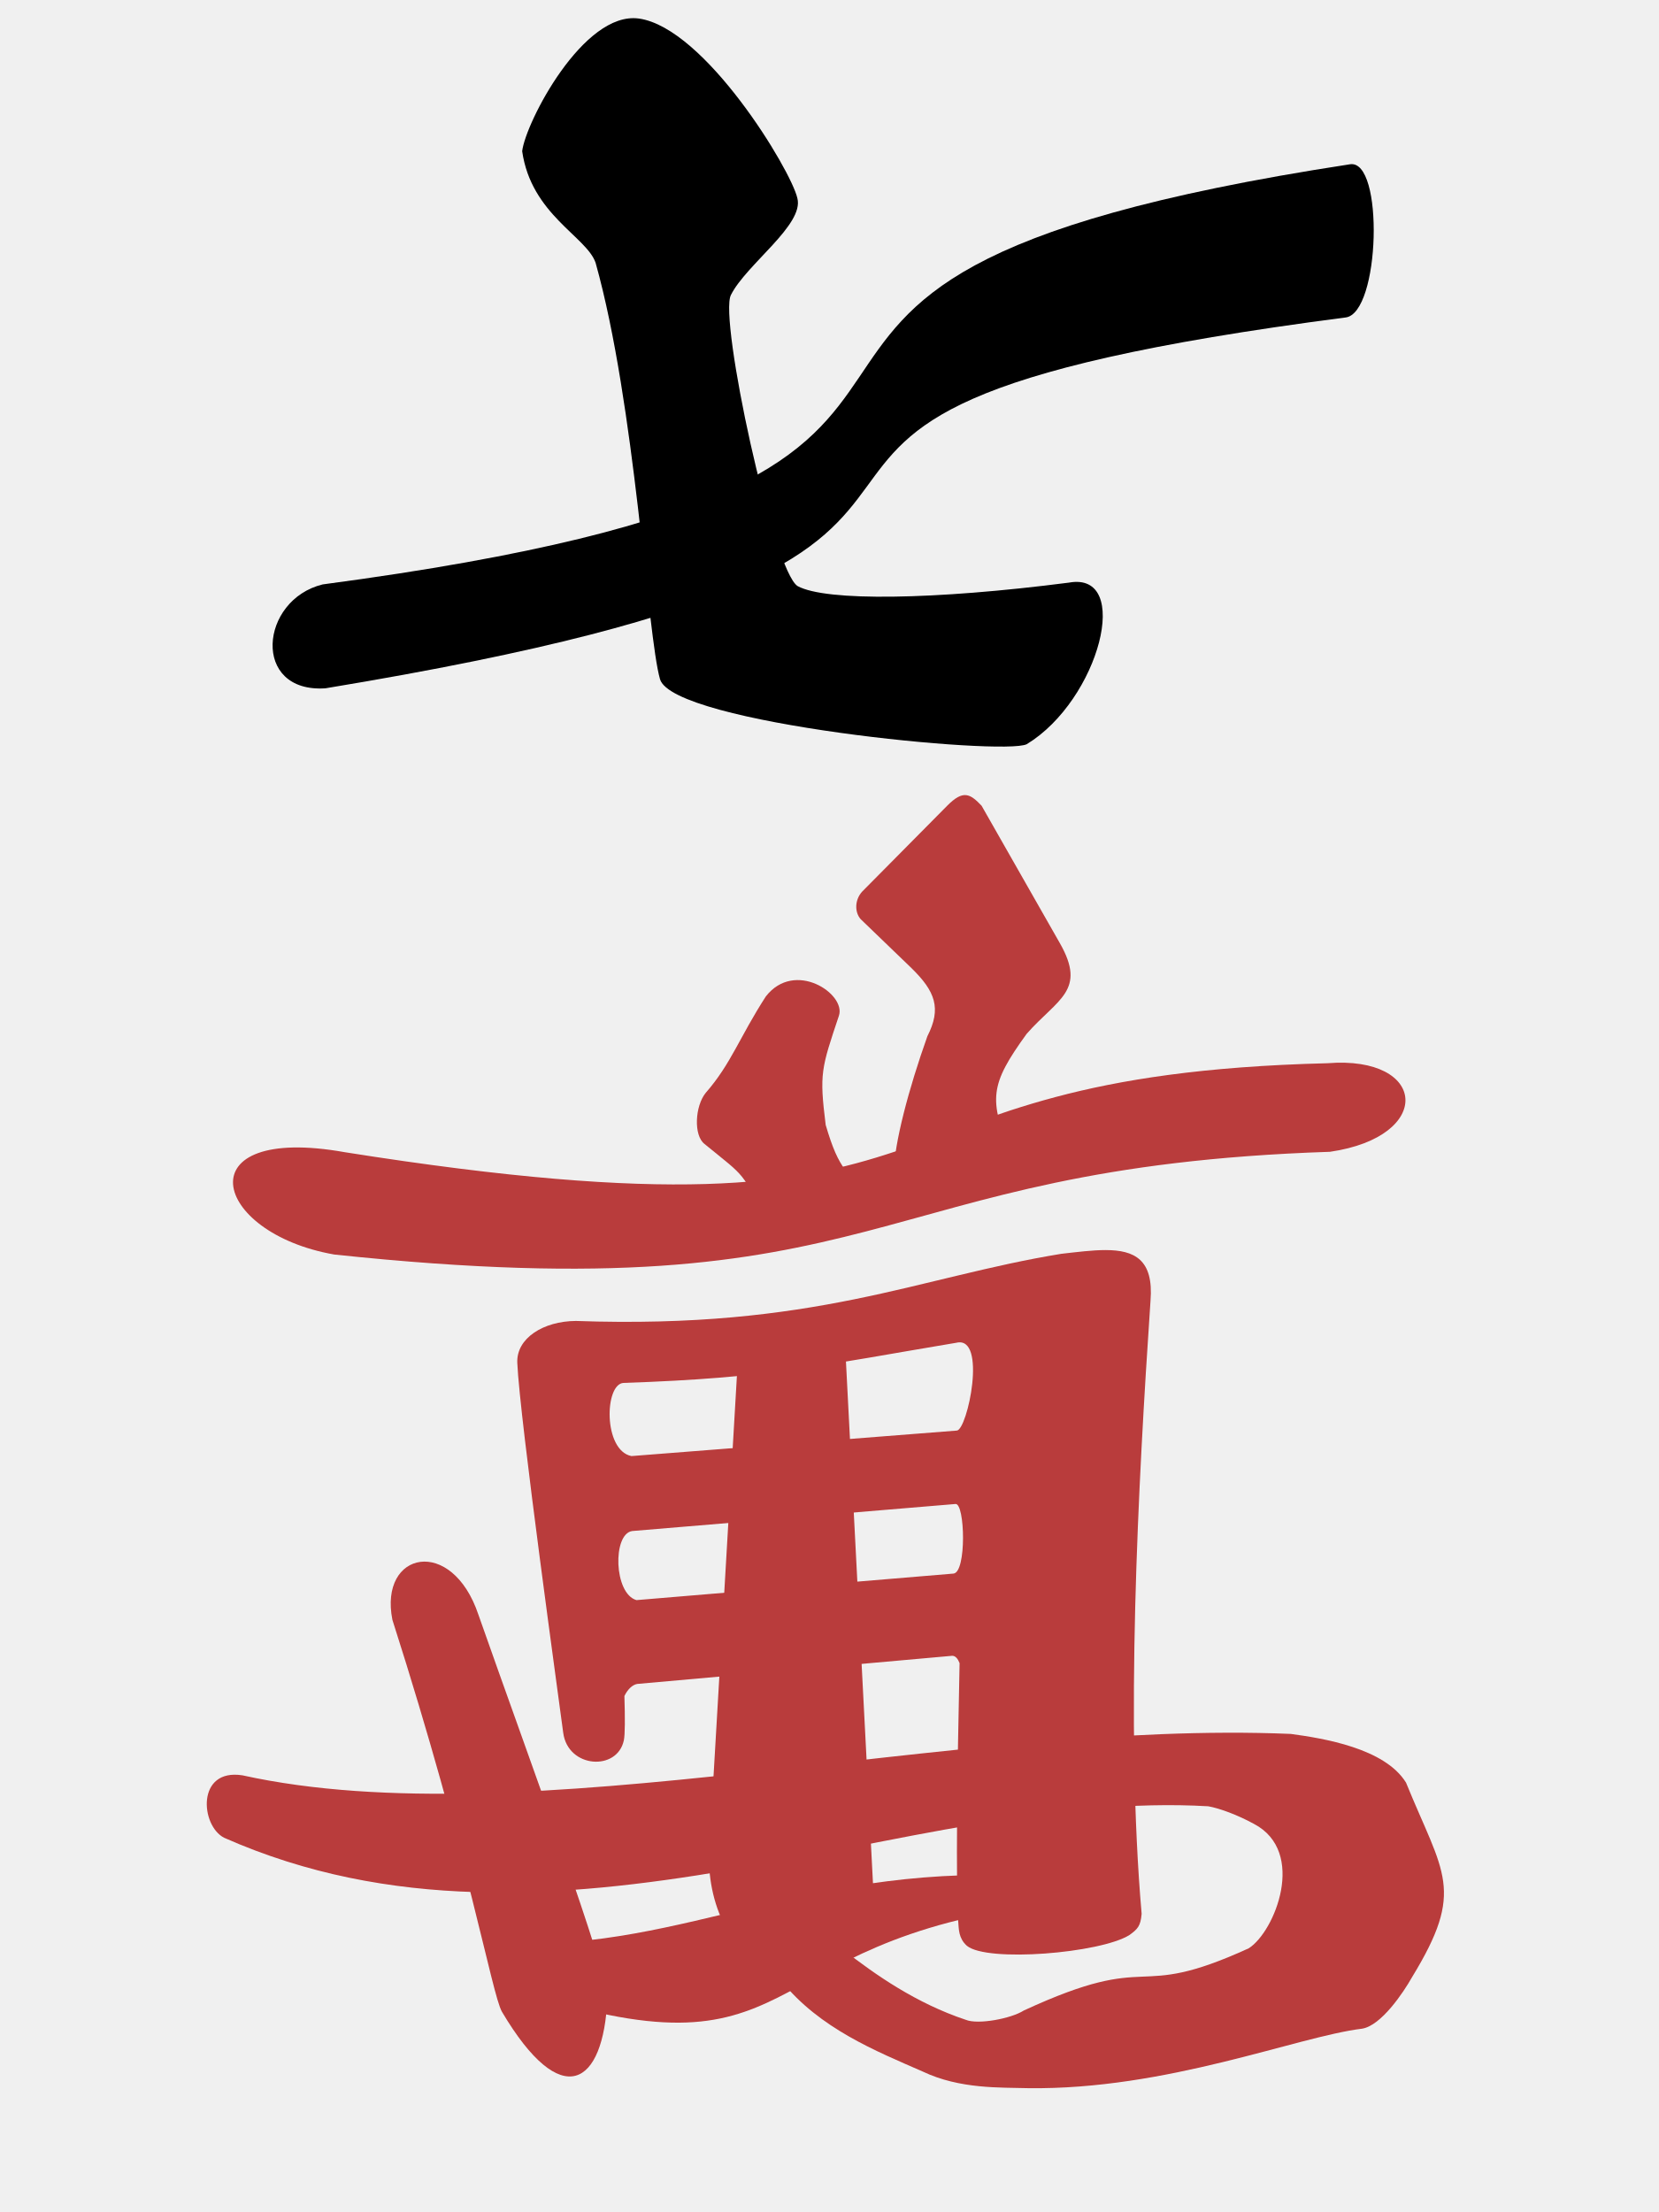
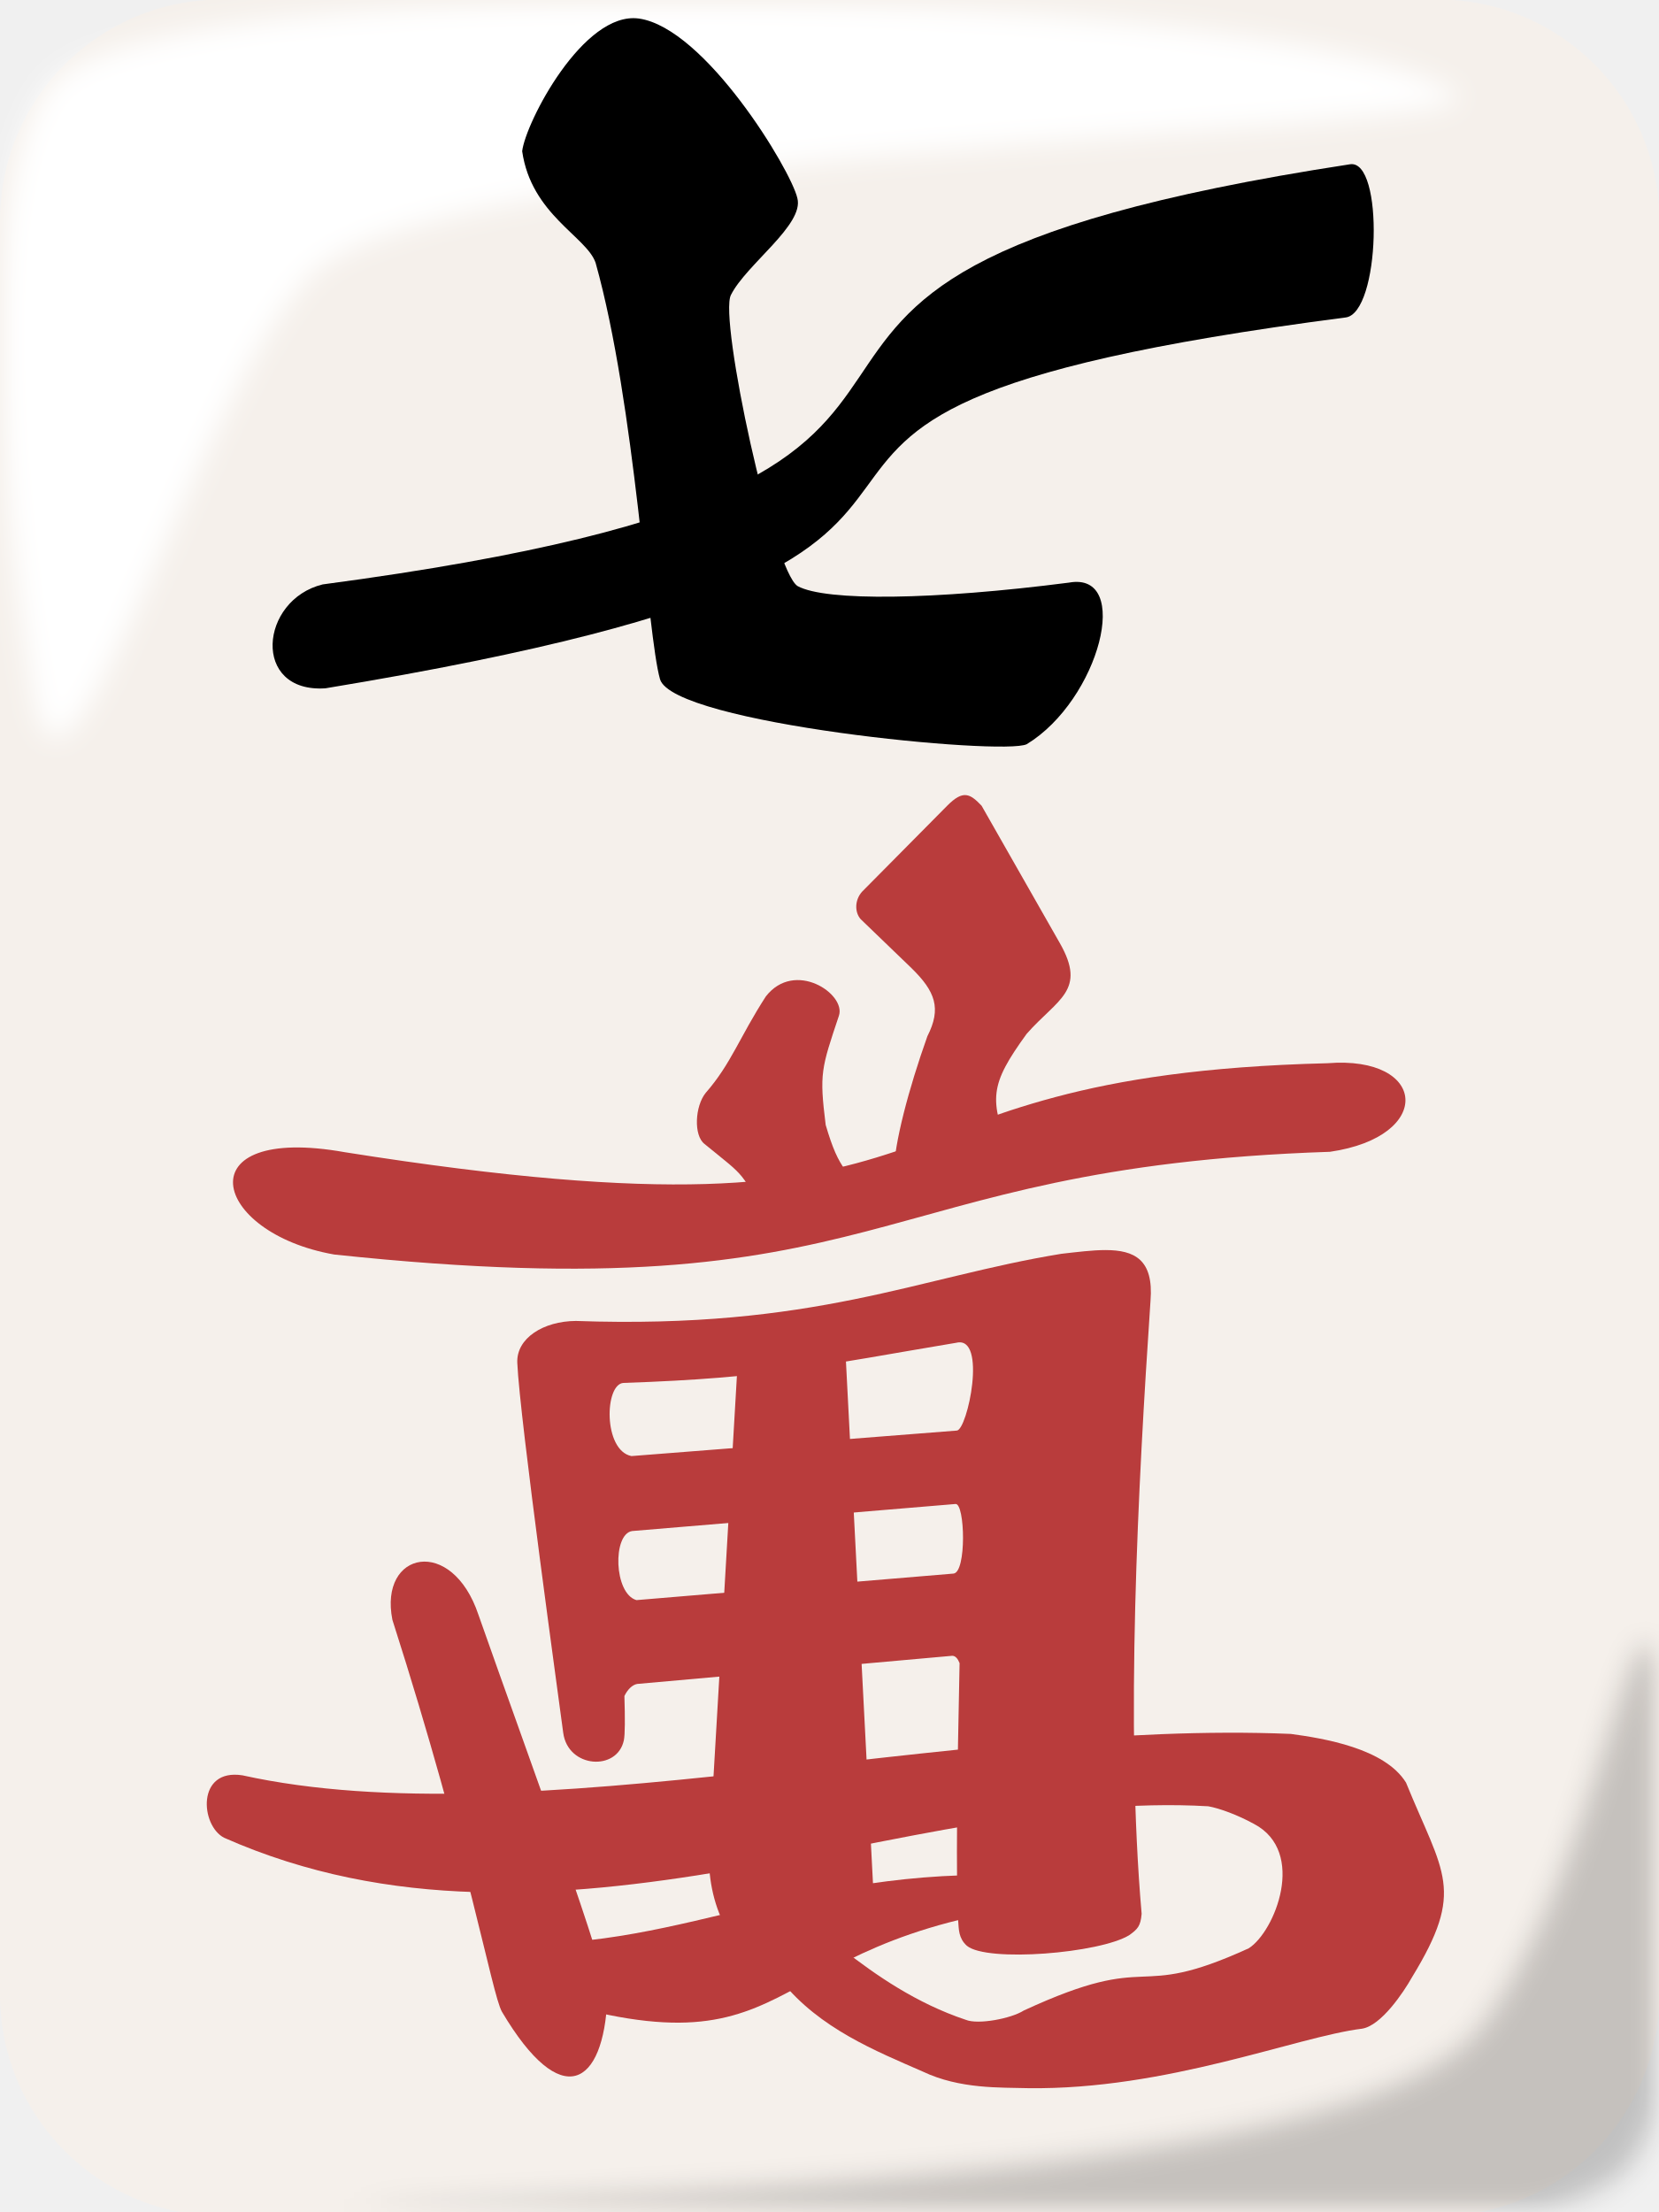
- <svg xmlns="http://www.w3.org/2000/svg" xmlns:ns1="http://www.openswatchbook.org/uri/2009/osb" width="300" height="400" viewBox="0 0 300 400" id="svg2" version="1.1">
+ <svg xmlns="http://www.w3.org/2000/svg" xmlns:ns1="http://www.openswatchbook.org/uri/2009/osb" width="300" height="400" viewBox="0 0 300 400">
+   <g id="layer1">
+     <path id="rect4164" fill="#f5f0eb" stroke="none" d="M 40 -0.079 L 260.059 -0.079 C 282.15 -0.079 300.059 17.83 300.059 39.921 L 300.059 360.699 C 300.059 382.791 282.15 400.699 260.059 400.699 L 40 400.699 C 17.909 400.699 0 382.791 0 360.699 L 0 39.921 C 0 17.83 17.909 -0.079 40 -0.079 Z" />
+     <filter id="filter1" x="0" y="0" width="300" height="400" filterUnits="userSpaceOnUse" primitiveUnits="userSpaceOnUse" color-interpolation-filters="sRGB">
+       <feGaussianBlur stdDeviation="2.51" />
+     </filter>
+     <path id="path4166" fill="#ffffff" fill-rule="evenodd" stroke="none" filter="url(#filter1)" d="M 5.75 123.96 C 1.059 94.745 -5.854 34.896 9.103 15.312 C 28.586 -7.759 234.691 -2.736 263.337 16.943 C 275.732 24.661 77.927 25.078 55.587 50.361 C 33.768 74.534 10.957 162.043 5.75 123.96 Z" />
+     <filter id="filter2" x="0" y="0" width="300" height="400" filterUnits="userSpaceOnUse" primitiveUnits="userSpaceOnUse" color-interpolation-filters="sRGB">
+       <feGaussianBlur stdDeviation="2.51" />
+     </filter>
+     <path id="path4221" fill="#000000" fill-opacity="0.196" fill-rule="evenodd" stroke="none" filter="url(#filter2)" d="M 300.202 300.507 C 303.529 309.821 310.451 368.961 294.884 391.134 C 274.607 417.254 75.448 407.592 63.329 401.066 C 52.255 395.749 241.933 401.007 268.18 366.199 C 289.774 336.198 294.681 284.021 300.202 300.507 Z" />
+   </g>
  <defs id="defs4">
    <linearGradient id="linearGradient10055" ns1:paint="solid">
      <stop style="stop-color:#000000;stop-opacity:1;" offset="0" id="stop10057" />
    </linearGradient>
    <marker orient="auto" refY="0" refX="0" id="Arrow1Lstart" style="overflow:visible">
      <path id="path4978" d="M 0,0 5,-5 -12.5,0 5,5 0,0 Z" style="fill:#000000;fill-opacity:1;fill-rule:evenodd;stroke:#ff5c00;stroke-width:1pt;stroke-opacity:1" transform="matrix(0.8,0,0,0.8,10,0)" />
    </marker>
    <clipPath clipPathUnits="userSpaceOnUse" id="clipPath4243">
      <circle style="opacity:1;fill:#000000;fill-opacity:0.297;fill-rule:nonzero;stroke:#000000;stroke-width:19.133;stroke-linecap:butt;stroke-linejoin:round;stroke-miterlimit:4;stroke-dasharray:none;stroke-dashoffset:0;stroke-opacity:1" id="circle4245" cx="-264.66" cy="-198.207" r="293.954" />
    </clipPath>
    <clipPath clipPathUnits="userSpaceOnUse" id="clipPath7847">
      <ellipse style="opacity:1;fill:#822600;fill-opacity:1;fill-rule:nonzero;stroke:none;stroke-width:12;stroke-linecap:round;stroke-linejoin:round;stroke-miterlimit:4;stroke-dasharray:none;stroke-dashoffset:0;stroke-opacity:1" id="ellipse7849" cx="394" cy="552.362" rx="349.495" ry="216" />
    </clipPath>
    <clipPath clipPathUnits="userSpaceOnUse" id="clipPath4243-1">
      <circle style="opacity:1;fill:#000000;fill-opacity:0.297;fill-rule:nonzero;stroke:#000000;stroke-width:19.133;stroke-linecap:butt;stroke-linejoin:round;stroke-miterlimit:4;stroke-dasharray:none;stroke-dashoffset:0;stroke-opacity:1" id="circle4245-4" cx="-264.66" cy="-198.207" r="293.954" />
    </clipPath>
    <clipPath clipPathUnits="userSpaceOnUse" id="clipPath7876">
      <circle style="opacity:1;fill:#000000;fill-opacity:0.297;fill-rule:nonzero;stroke:#000000;stroke-width:19.133;stroke-linecap:butt;stroke-linejoin:round;stroke-miterlimit:4;stroke-dasharray:none;stroke-dashoffset:0;stroke-opacity:1" id="circle7878" cx="-264.66" cy="-198.207" r="293.954" />
    </clipPath>
    <clipPath clipPathUnits="userSpaceOnUse" id="clipPath14693">
      <rect style="opacity:1;fill:#a53c3c;fill-opacity:1;fill-rule:nonzero;stroke:none;stroke-width:8;stroke-linecap:round;stroke-linejoin:round;stroke-miterlimit:4;stroke-dasharray:none;stroke-dashoffset:0;stroke-opacity:1" id="rect14695" width="131.784" height="168.821" x="-332.596" y="383.498" rx="1.255" ry="3.751" transform="matrix(0.9993908,-0.03489951,0.03489951,0.9993908,0,0)" />
    </clipPath>
    <clipPath clipPathUnits="userSpaceOnUse" id="clipPath14952">
      <ellipse style="opacity:1;fill:#a53c3c;fill-opacity:1;fill-rule:nonzero;stroke:none;stroke-width:7;stroke-linecap:round;stroke-linejoin:round;stroke-miterlimit:4;stroke-dasharray:none;stroke-dashoffset:0;stroke-opacity:1" id="ellipse14954" cx="-271.344" cy="647.256" rx="69.057" ry="116.911" transform="matrix(0.9993908,-0.03489951,0.03489951,0.9993908,0,0)" />
    </clipPath>
    <pattern y="0" x="0" height="6" width="6" patternUnits="userSpaceOnUse" id="EMFhbasepattern" />
  </defs>
  <g id="layer1" transform="translate(0,-652.3622)">
    <g id="g6031" transform="translate(1034.343,648.8857)">
      <path style="fill:#b93c3c;fill-opacity:1;fill-rule:evenodd;stroke:none;stroke-width:1px;stroke-linecap:butt;stroke-linejoin:miter;stroke-opacity:1" d="m -973.9,230.335 c 101.51,10.776 95.086,-15.762 180.061,-18.577 18.885,-2.746 17.635,-17.46 -0.449,-16.017 -90.368,2.243 -58.779,34.939 -177.693,16.092 -28.997,-5.176 -24.264,14.568 -1.919,18.502 z" id="path6014" />
      <path style="fill:#b93c3c;fill-opacity:1;fill-rule:evenodd;stroke:none;stroke-width:1px;stroke-linecap:butt;stroke-linejoin:miter;stroke-opacity:1" d="m -882.636,187.136 c 1.311,-3.924 -7.997,-10.181 -13.219,-3.472 -4.831,7.479 -6.264,12.156 -10.86,17.42 -1.958,2.393 -2.241,7.725 -0.217,9.268 7.568,6.199 6.724,4.784 11.5,14.738 l 20.531,-1.762 c -6.52,-8.589 -7.597,-7.835 -10.131,-16.424 -1.165,-9.327 -0.808,-10.176 2.397,-19.767 z" id="path6017" />
      <path style="fill:#b93c3c;fill-opacity:1;fill-rule:evenodd;stroke:none;stroke-width:1px;stroke-linecap:butt;stroke-linejoin:miter;stroke-opacity:1" d="m -856.843,149.174 c -2.072,-2.165 -3.31,-2.932 -6.213,0 l -15.391,15.541 c -1.348,1.5 -1.372,3.705 -0.264,4.97 l 9.17,8.834 c 4.354,4.252 5.464,7.314 2.9,12.336 -3.42,9.616 -5.986,19.367 -6.097,24.708 l 21.181,-3.487 c -3.959,-9.817 -3.871,-12.357 2.865,-21.646 5.559,-6.327 10.933,-7.774 5.995,-16.417 z" id="path6019" />
      <path style="fill:#b93c3c;fill-opacity:1;fill-rule:evenodd;stroke:none;stroke-width:1px;stroke-linecap:butt;stroke-linejoin:miter;stroke-opacity:1" d="m -834.439,229.529 c -2.38,3.3e-4 -5.115,0.352 -7.986,0.676 -25.981,4.24 -44.632,13.662 -87.783,12.141 -5.841,0.03 -10.797,3.108 -10.592,7.59 0.416,9.893 7.7,62.177 8.305,66.889 0.853,6.418 9.79,6.988 10.967,1.342 0.216,-1.034 0.221,-3.958 0.098,-7.996 0.548,-1.144 1.398,-2.02 2.309,-2.184 l 56.982,-5.092 c 0.58,0.007 1.014,0.545 1.32,1.33 -0.442,20.093 -0.684,39.742 -0.254,46.623 0.124,1.52 0.051,3.12 1.57,4.486 3.627,3.034 24.108,1.363 29.408,-1.947 1.469,-1.078 2,-1.583 2.197,-3.83 -2.961,-33.992 -0.668,-77.217 1.605,-110.873 0.596,-7.453 -2.911,-9.155 -8.146,-9.154 z m -26.98,16.764 c 5.652,-1.389 2.022,15.829 0.088,15.877 l -58.828,4.611 c -5.127,-1.024 -4.88,-13.066 -1.422,-13.229 26.638,-0.896 35.744,-3.181 60.162,-7.26 z m -0.129,29.152 c 1.706,-0.131 2.018,12.385 -0.381,12.586 l -57.32,4.797 c -4.101,-1.151 -4.352,-11.962 -0.779,-12.492 z" id="path6021" />
      <path style="fill:#b93c3c;fill-opacity:1;fill-rule:evenodd;stroke:none;stroke-width:1px;stroke-linecap:butt;stroke-linejoin:miter;stroke-opacity:1" d="m -881.542,246.32 -19.233,0.635 -5.291,90.559 c -0.751,10.292 4.492,20.611 11.241,20.763 l 18.742,-6.546 z" id="path6023" />
      <path style="fill:#b93c3c;fill-opacity:1;fill-rule:evenodd;stroke:none;stroke-width:1px;stroke-linecap:butt;stroke-linejoin:miter;stroke-opacity:1" d="m -942.636,354.94 0.846,8.028 c 54.246,18.284 41.637,-8.576 96.894,-15.151 l -0.635,-4.928 c -42.242,-2.987 -64.353,13.179 -97.106,12.052 z" id="path6025" />
      <path style="fill:#b93c3c;fill-opacity:1;fill-rule:evenodd;stroke:none;stroke-width:1px;stroke-linecap:butt;stroke-linejoin:miter;stroke-opacity:1" d="m -947.816,295.507 c -4.791,-14.349 -18.048,-11.531 -15.569,0.885 13.897,43.448 17.942,67.497 19.799,70.859 10.792,18.229 18.403,13.454 19.078,-2.434 0.111,-4.849 -14.234,-43.495 -23.308,-69.31 z" id="path6027" />
      <path style="fill:#b93c3c;fill-opacity:1;fill-rule:evenodd;stroke:none;stroke-width:1px;stroke-linecap:butt;stroke-linejoin:miter;stroke-opacity:1" d="m -990.503,324.512 c -8.359,-1.304 -7.6,9.084 -3.317,11.288 59.847,26.468 123.838,-8.866 177.967,-5.691 2.058,0.369 5.313,1.564 8.294,3.202 9.557,5.048 3.734,19.51 -0.976,22.479 -21.536,9.845 -16.514,0.091 -40.673,11.25 -2.277,1.46 -8.257,2.597 -10.482,1.685 -8.943,-2.978 -16.302,-8.102 -22.15,-12.664 l -11.188,5.646 c 6.905,8.601 17.1,12.672 25.541,16.371 6.747,3.213 14.126,2.854 19.029,3.006 25.108,0.345 48.589,-9.297 60.403,-10.755 3.458,-0.53 7.483,-6.525 9.051,-9.31 9.691,-15.872 5.688,-18.57 -1.086,-35.189 -3.849,-6.232 -14.98,-8.012 -20.828,-8.805 -60.718,-2.574 -138.254,18.812 -189.585,7.487 z" id="path6029" />
    </g>
    <g transform="matrix(1.110312,0,0,1,-20.0629,0)" id="g13512">
      <path style="fill:#000000;fill-opacity:1;fill-rule:evenodd;stroke:none;stroke-width:1px;stroke-linecap:butt;stroke-linejoin:miter;stroke-opacity:1" d="m 122.124,655.716 c -9.044,-1.389 -18.455,18.791 -19.011,23.986 1.479,11.464 10.504,15.442 11.959,20.178 6.504,25.751 8.404,67.281 10.496,75.32 2.201,8.021 55.926,13.845 59.725,11.735 11.847,-8.01 17.249,-31.322 6.86,-29.214 -21.901,3.131 -39.54,3.418 -44.17,0.632 -3.972,-2.698 -12.892,-48.492 -10.866,-52.663 2.49,-5.515 11.956,-12.685 10.816,-17.486 -1.034,-5.104 -15.015,-30.791 -25.809,-32.489 z" id="path13514" />
      <path style="fill:#000000;fill-opacity:1;fill-rule:evenodd;stroke:none;stroke-width:1px;stroke-linecap:butt;stroke-linejoin:miter;stroke-opacity:1" d="M 71.063,776.83 C 59.01,777.705 60.346,760.835 70.622,758.043 209.493,737.566 108.951,704.01 237.902,682.076 c 5.626,-1.108 4.975,27.024 -0.709,27.699 -129.994,18.717 -22.688,40.794 -166.13,67.055 z" id="path13516" />
    </g>
  </g>
</svg>
